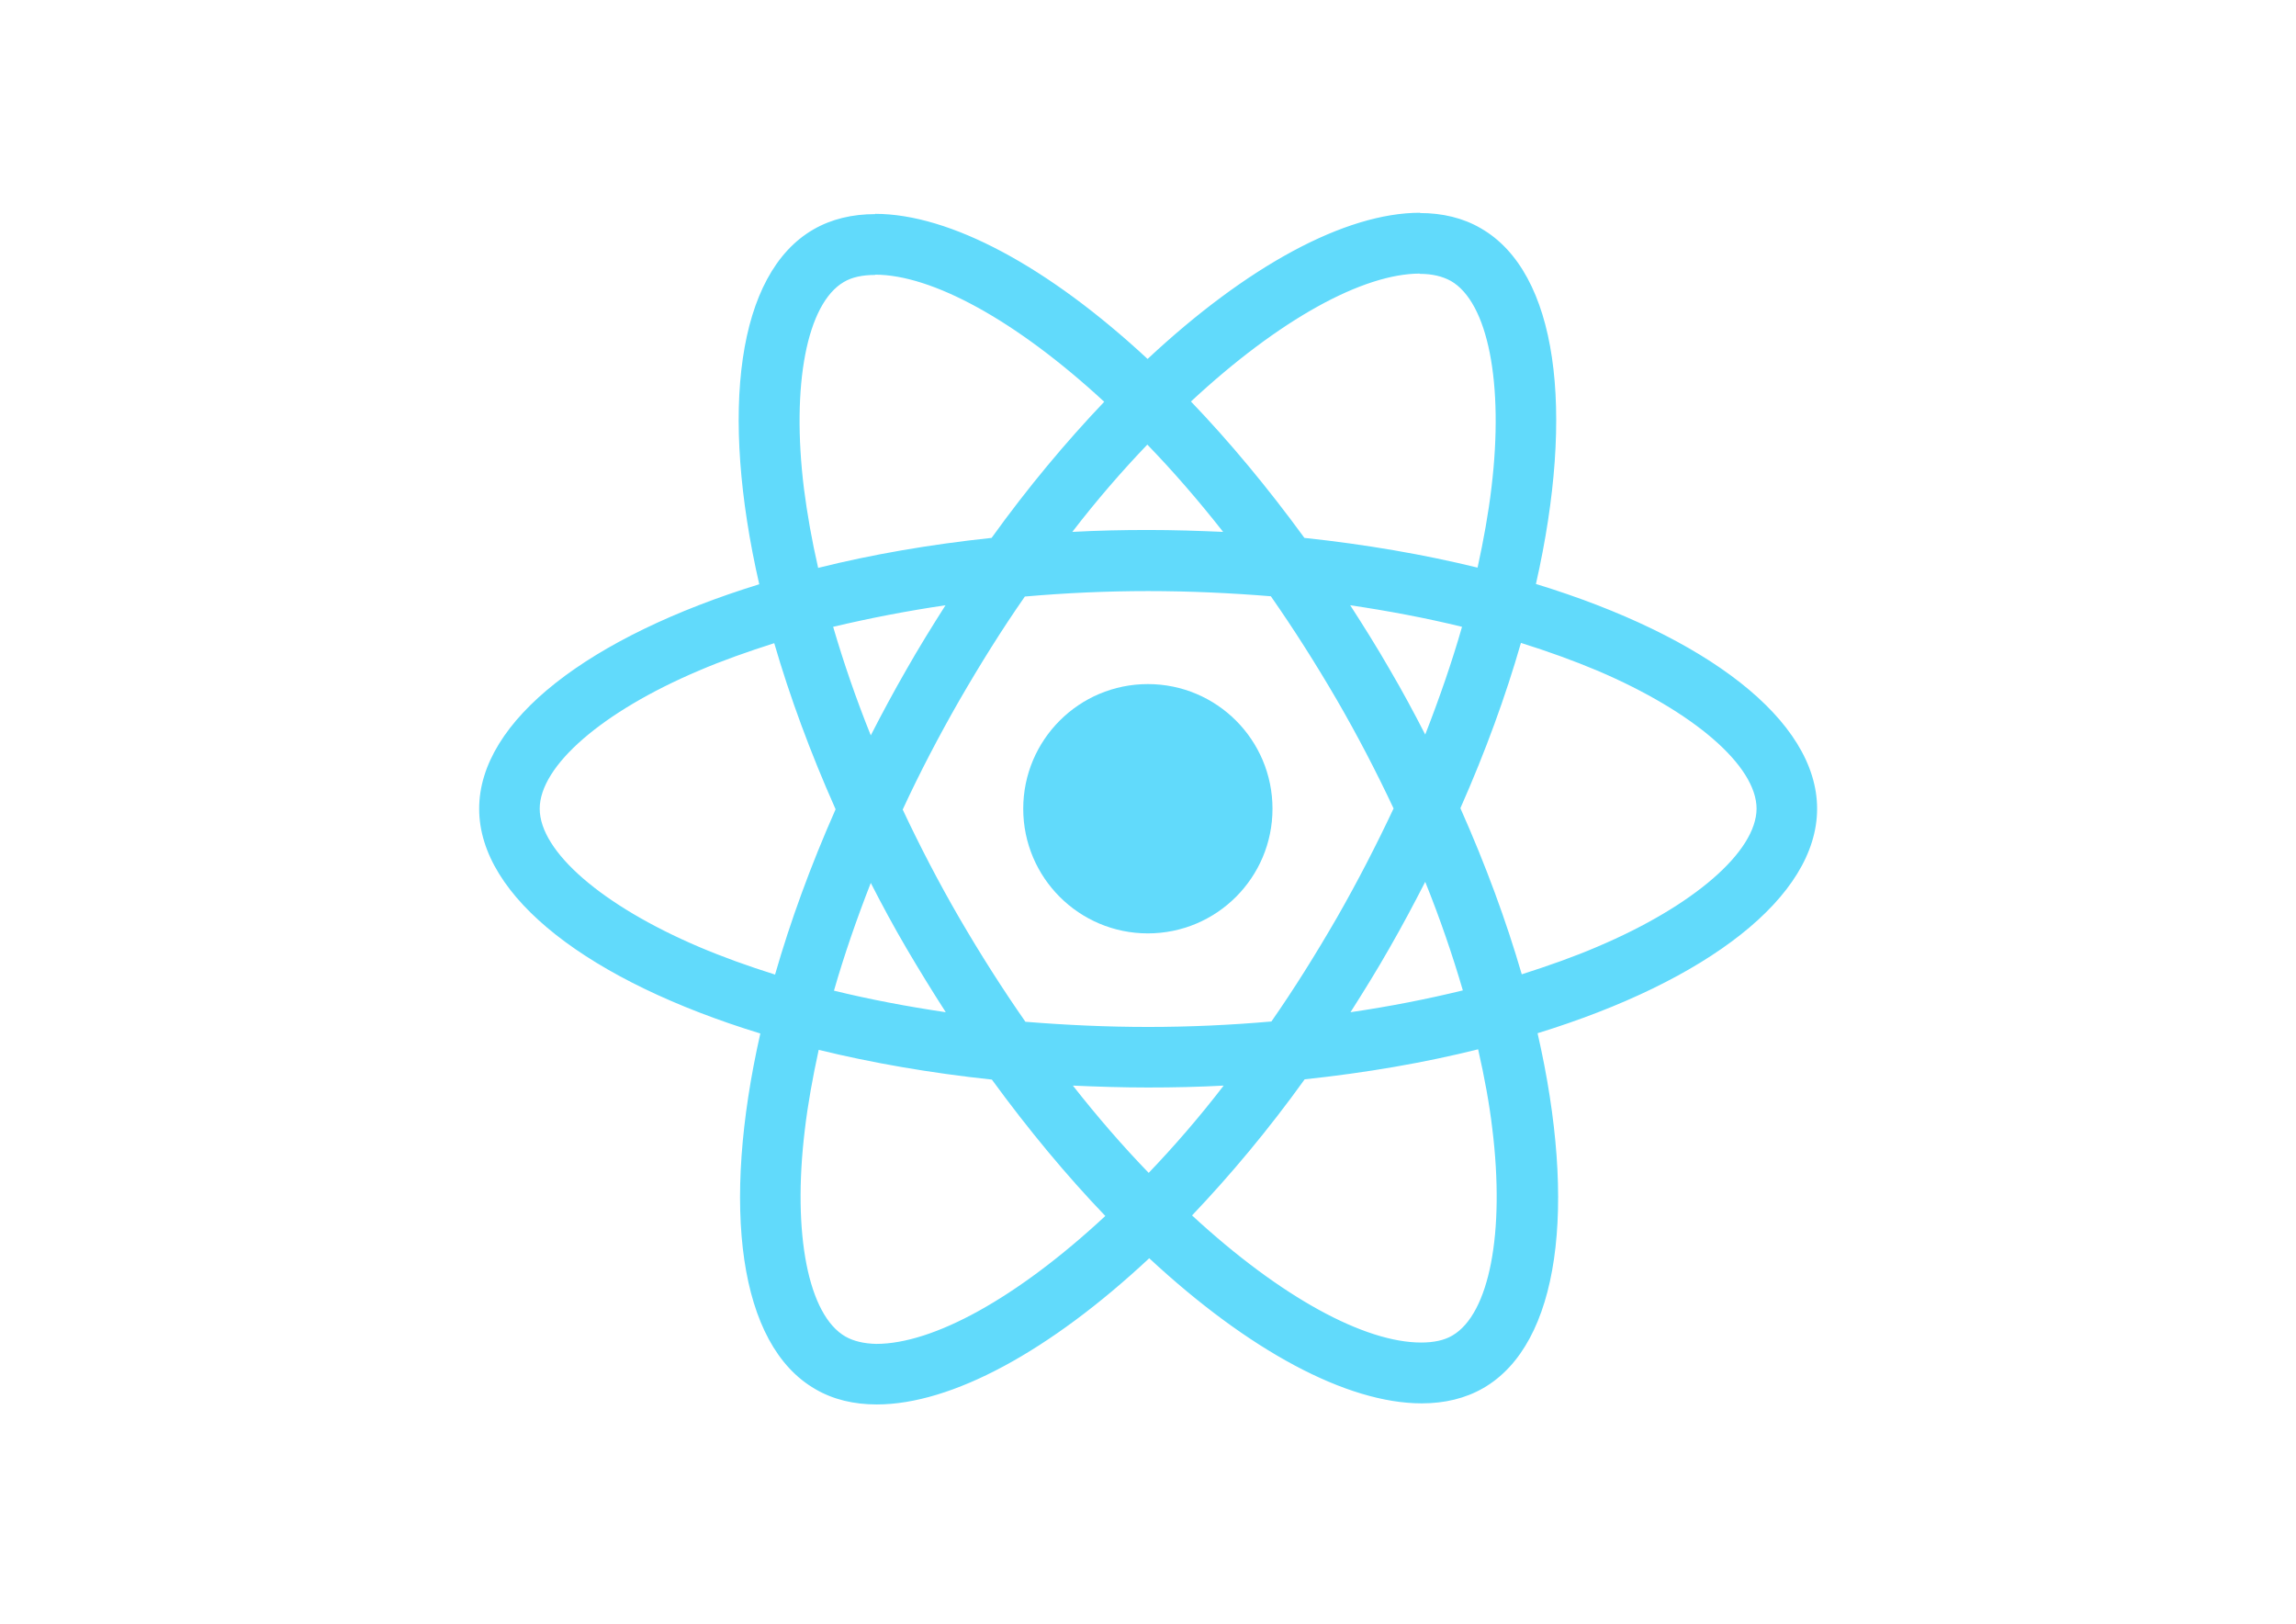
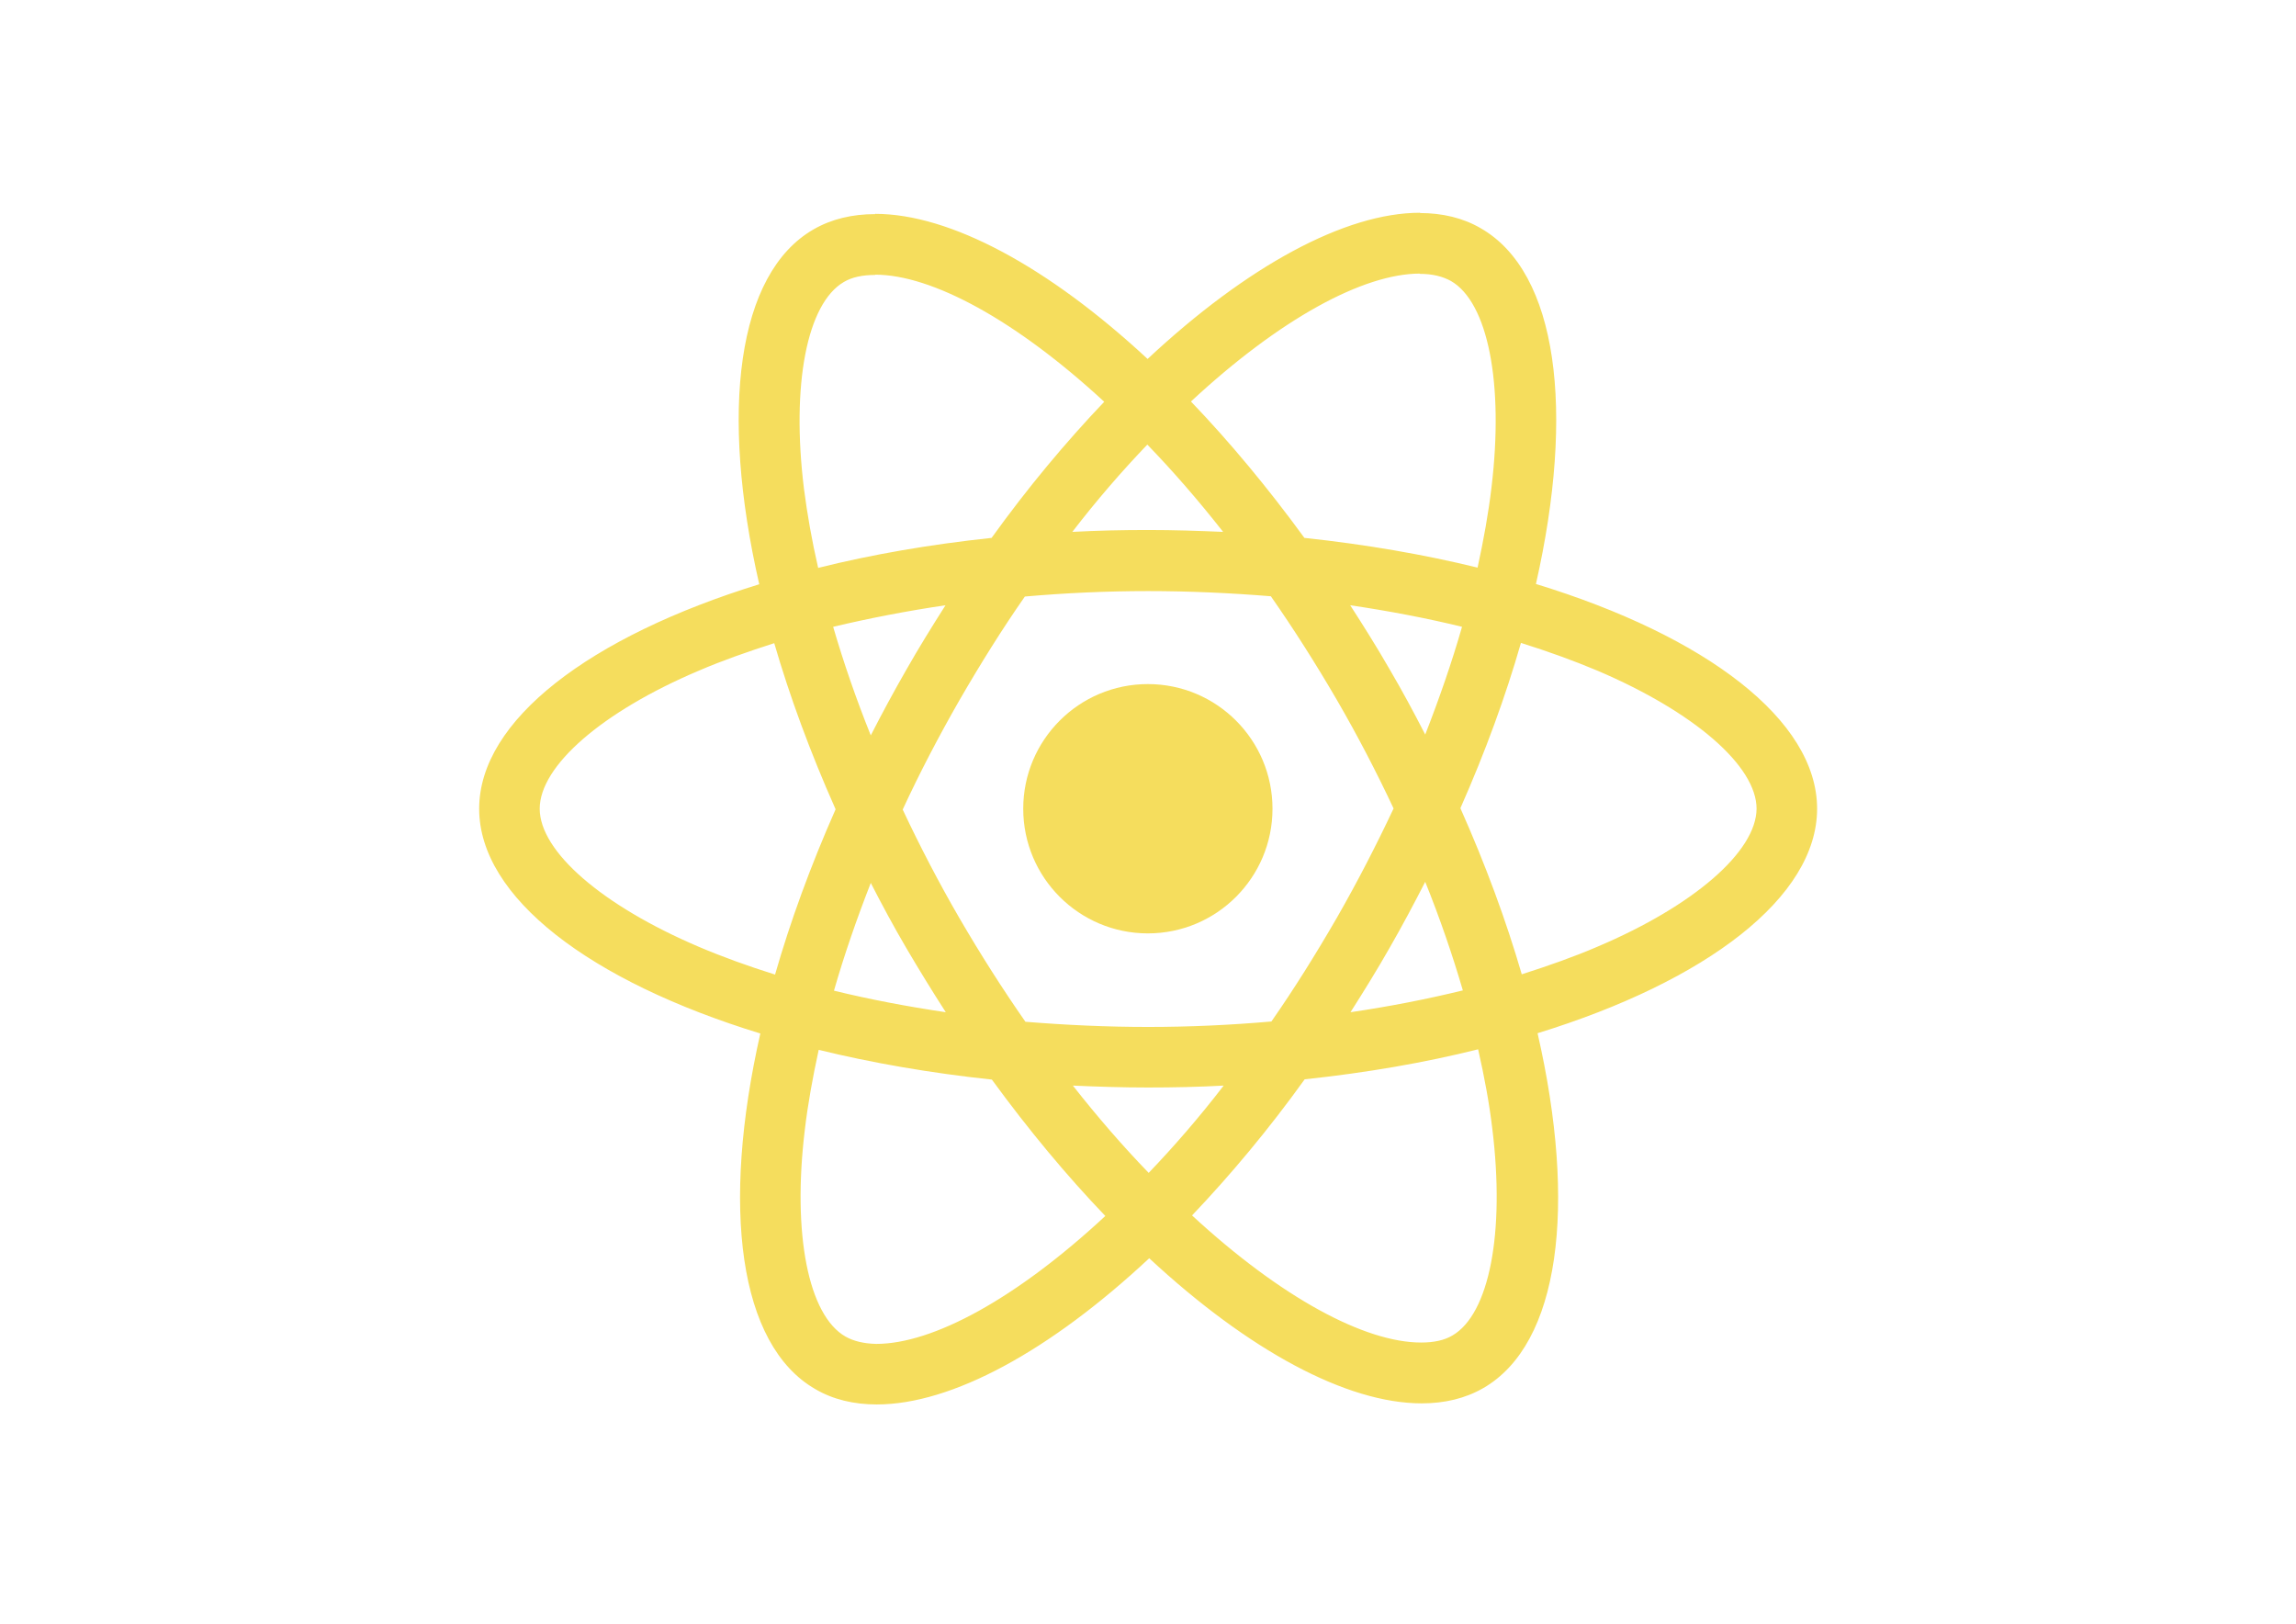
<svg xmlns="http://www.w3.org/2000/svg" viewBox="0 0 841.9 595.3">
-   <g fill="#61DAFB">
+   <g fill="#f5dd5d">
    <path d="M666.3 296.5c0-32.5-40.7-63.3-103.1-82.4 14.4-63.6 8-114.2-20.2-130.4-6.5-3.8-14.1-5.6-22.4-5.6v22.3c4.6 0 8.3.9 11.4 2.6 13.6 7.8 19.5 37.5 14.9 75.7-1.1 9.4-2.9 19.3-5.1 29.4-19.6-4.8-41-8.5-63.5-10.9-13.5-18.5-27.5-35.3-41.6-50 32.6-30.3 63.2-46.9 84-46.9V78c-27.5 0-63.5 19.6-99.9 53.6-36.4-33.8-72.4-53.2-99.9-53.2v22.3c20.7 0 51.4 16.5 84 46.6-14 14.7-28 31.4-41.3 49.9-22.6 2.4-44 6.1-63.6 11-2.3-10-4-19.7-5.2-29-4.7-38.2 1.1-67.9 14.6-75.8 3-1.8 6.9-2.6 11.5-2.6V78.5c-8.4 0-16 1.8-22.6 5.6-28.1 16.2-34.4 66.7-19.9 130.1-62.2 19.2-102.7 49.9-102.7 82.3 0 32.5 40.7 63.3 103.1 82.4-14.4 63.6-8 114.2 20.2 130.4 6.5 3.8 14.1 5.6 22.5 5.6 27.5 0 63.5-19.6 99.9-53.6 36.4 33.8 72.4 53.2 99.9 53.2 8.4 0 16-1.8 22.6-5.6 28.1-16.2 34.4-66.7 19.9-130.1 62-19.1 102.5-49.9 102.5-82.3zm-130.2-66.7c-3.7 12.9-8.3 26.2-13.5 39.5-4.1-8-8.4-16-13.1-24-4.6-8-9.5-15.8-14.4-23.4 14.2 2.1 27.9 4.7 41 7.9zm-45.8 106.5c-7.8 13.5-15.8 26.3-24.1 38.2-14.9 1.3-30 2-45.2 2-15.1 0-30.2-.7-45-1.9-8.3-11.9-16.4-24.6-24.2-38-7.6-13.1-14.5-26.4-20.8-39.8 6.2-13.4 13.2-26.8 20.7-39.9 7.8-13.5 15.8-26.3 24.1-38.2 14.9-1.3 30-2 45.2-2 15.1 0 30.2.7 45 1.9 8.3 11.9 16.4 24.6 24.2 38 7.6 13.1 14.5 26.4 20.8 39.8-6.3 13.4-13.2 26.8-20.7 39.9zm32.3-13c5.4 13.4 10 26.8 13.8 39.8-13.1 3.2-26.9 5.9-41.2 8 4.9-7.7 9.8-15.6 14.4-23.7 4.6-8 8.9-16.1 13-24.1zM421.2 430c-9.3-9.6-18.6-20.3-27.8-32 9 .4 18.2.7 27.5.7 9.4 0 18.7-.2 27.8-.7-9 11.7-18.3 22.4-27.5 32zm-74.4-58.9c-14.2-2.1-27.9-4.7-41-7.9 3.7-12.9 8.3-26.2 13.5-39.5 4.1 8 8.4 16 13.1 24 4.7 8 9.5 15.8 14.4 23.4zM420.7 163c9.3 9.6 18.6 20.3 27.8 32-9-.4-18.2-.7-27.5-.7-9.4 0-18.7.2-27.8.7 9-11.7 18.3-22.4 27.5-32zm-74 58.9c-4.9 7.7-9.8 15.6-14.4 23.7-4.6 8-8.9 16-13 24-5.4-13.4-10-26.8-13.8-39.8 13.1-3.1 26.9-5.8 41.2-7.9zm-90.5 125.2c-35.4-15.1-58.3-34.9-58.3-50.6 0-15.7 22.9-35.6 58.3-50.6 8.6-3.7 18-7 27.7-10.1 5.7 19.6 13.2 40 22.5 60.9-9.2 20.8-16.6 41.1-22.2 60.6-9.9-3.1-19.3-6.5-28-10.2zM310 490c-13.6-7.8-19.5-37.5-14.9-75.7 1.1-9.4 2.9-19.3 5.1-29.4 19.6 4.8 41 8.5 63.5 10.9 13.5 18.5 27.5 35.3 41.6 50-32.6 30.3-63.2 46.9-84 46.9-4.5-.1-8.3-1-11.3-2.7zm237.2-76.2c4.7 38.2-1.1 67.9-14.6 75.8-3 1.8-6.9 2.6-11.5 2.6-20.7 0-51.4-16.5-84-46.6 14-14.7 28-31.4 41.3-49.9 22.6-2.4 44-6.1 63.6-11 2.3 10.1 4.1 19.8 5.2 29.1zm38.5-66.7c-8.6 3.7-18 7-27.7 10.1-5.7-19.6-13.2-40-22.5-60.9 9.2-20.8 16.6-41.1 22.2-60.6 9.9 3.1 19.3 6.5 28.1 10.2 35.4 15.1 58.3 34.9 58.3 50.6-.1 15.7-23 35.6-58.4 50.6zM320.8 78.4z" />
    <circle cx="420.9" cy="296.5" r="45.7" />
    <path d="M520.5 78.1z" />
  </g>
</svg>
